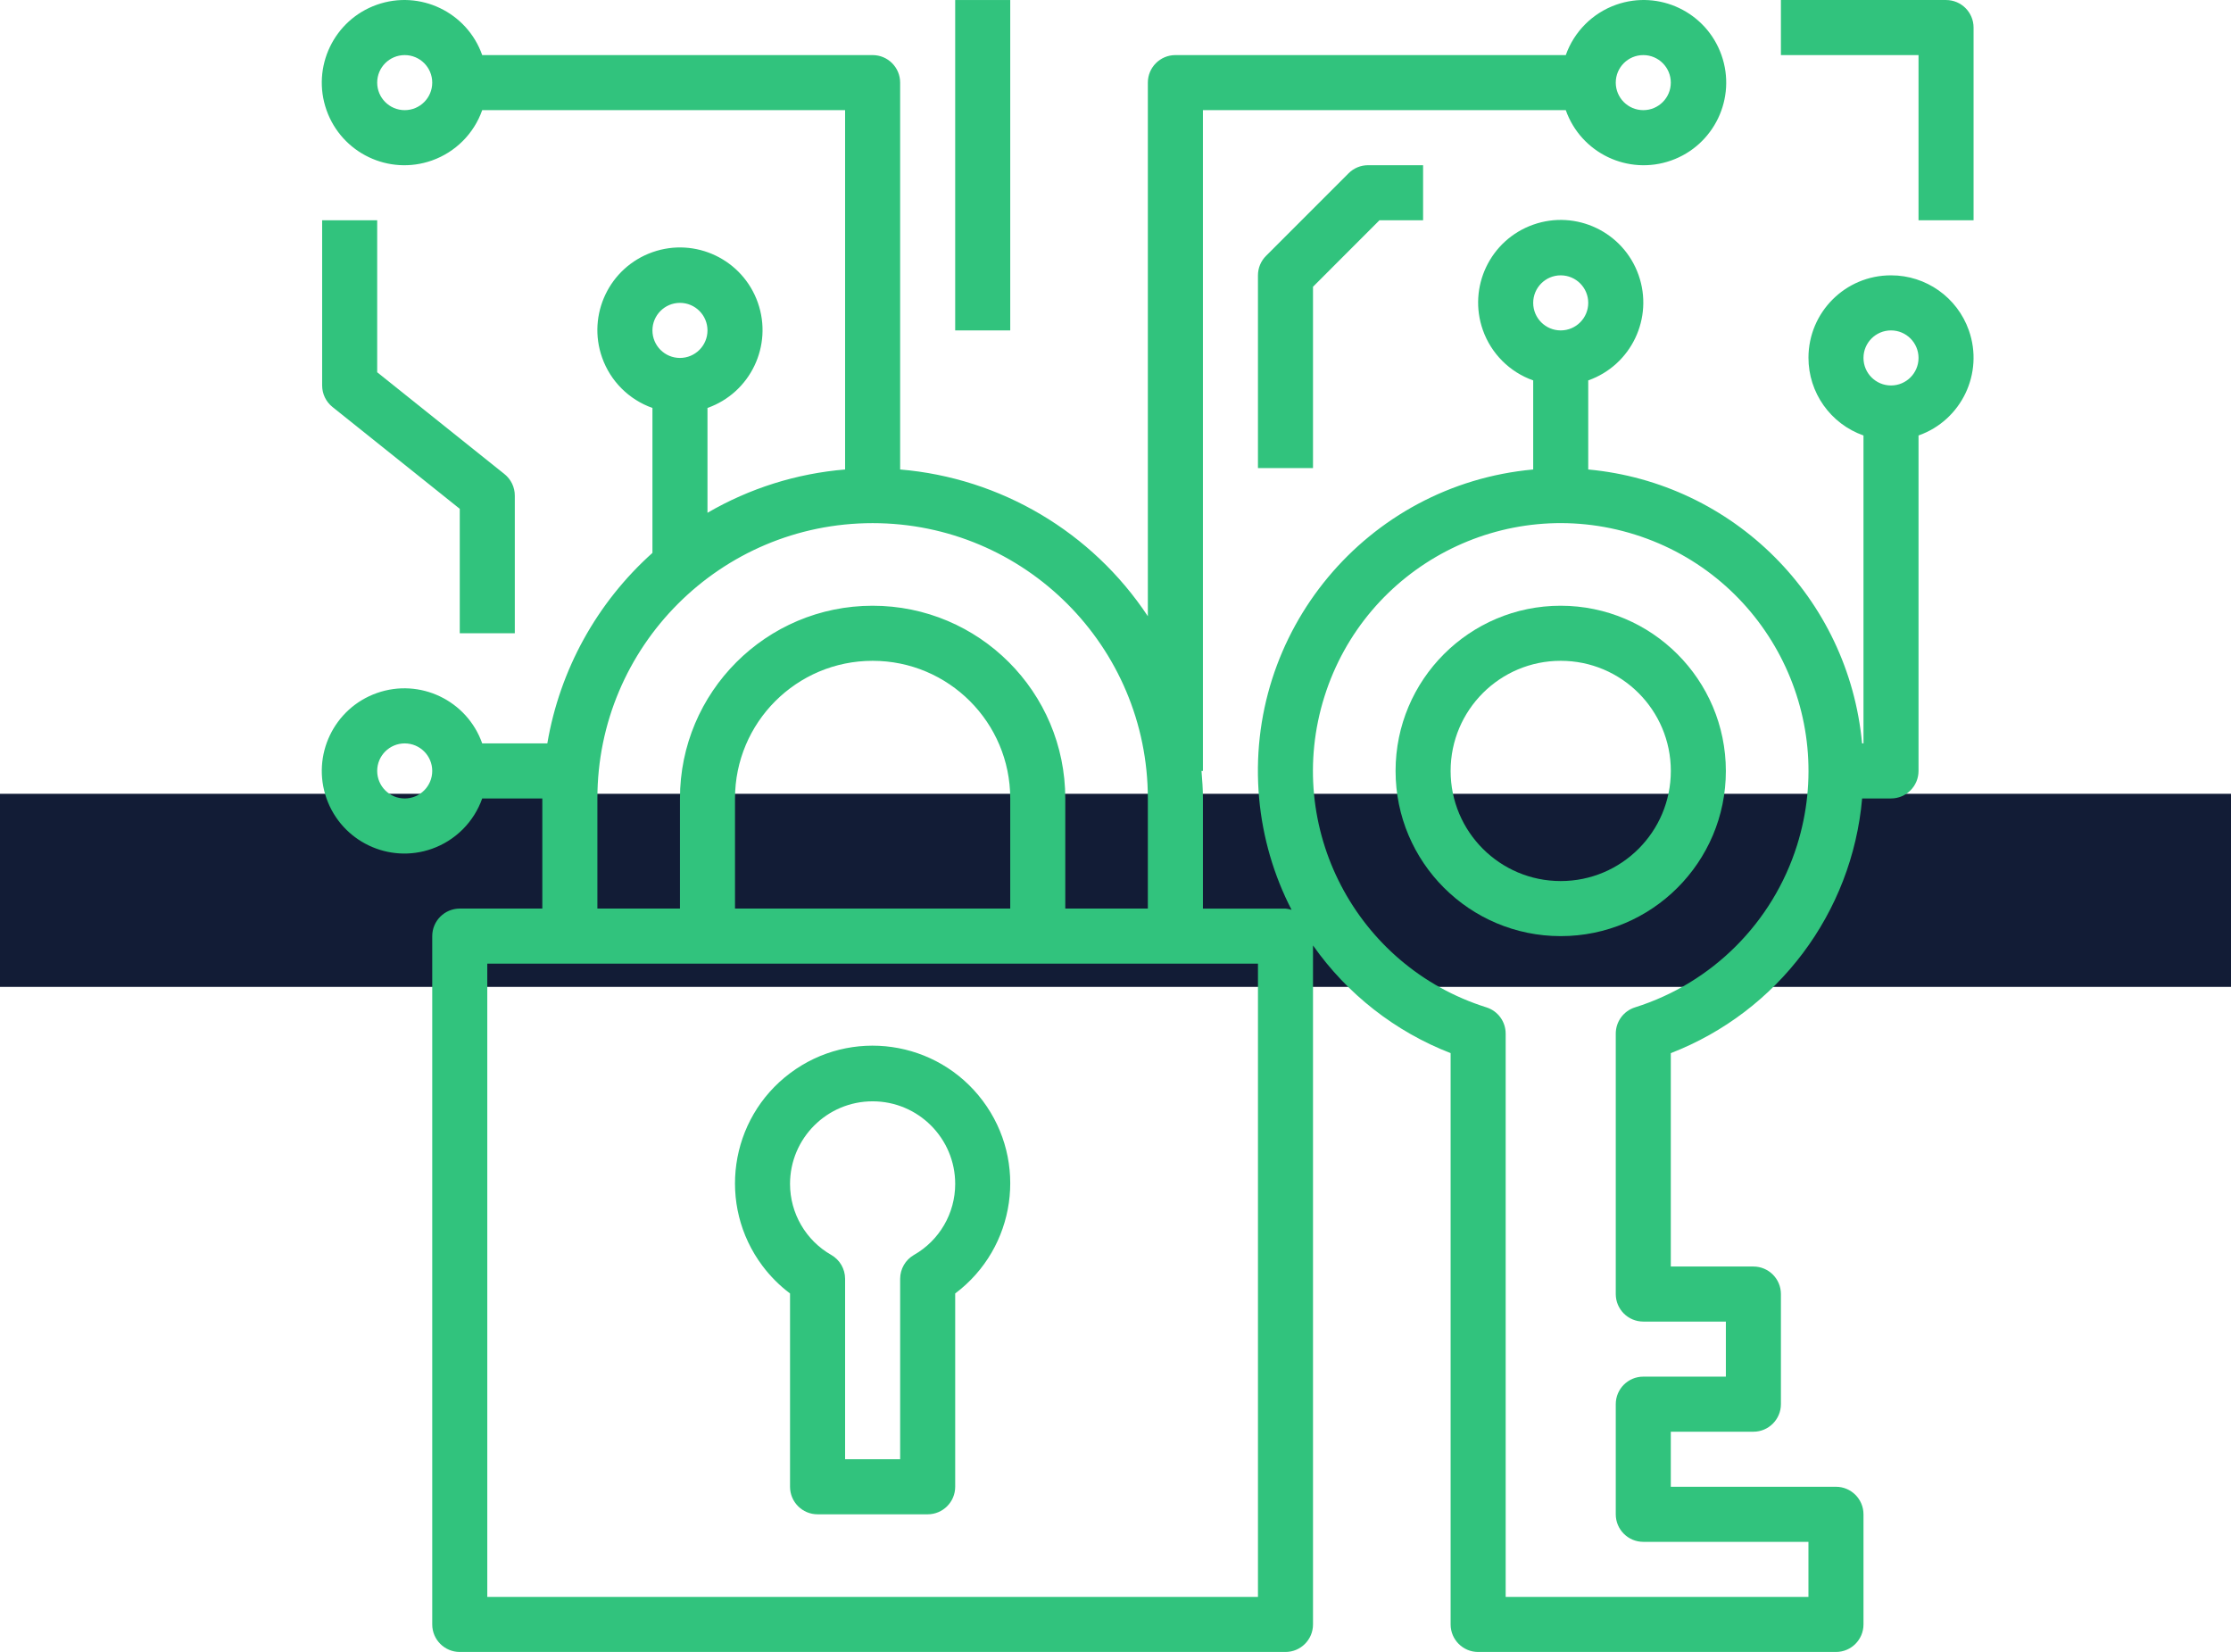
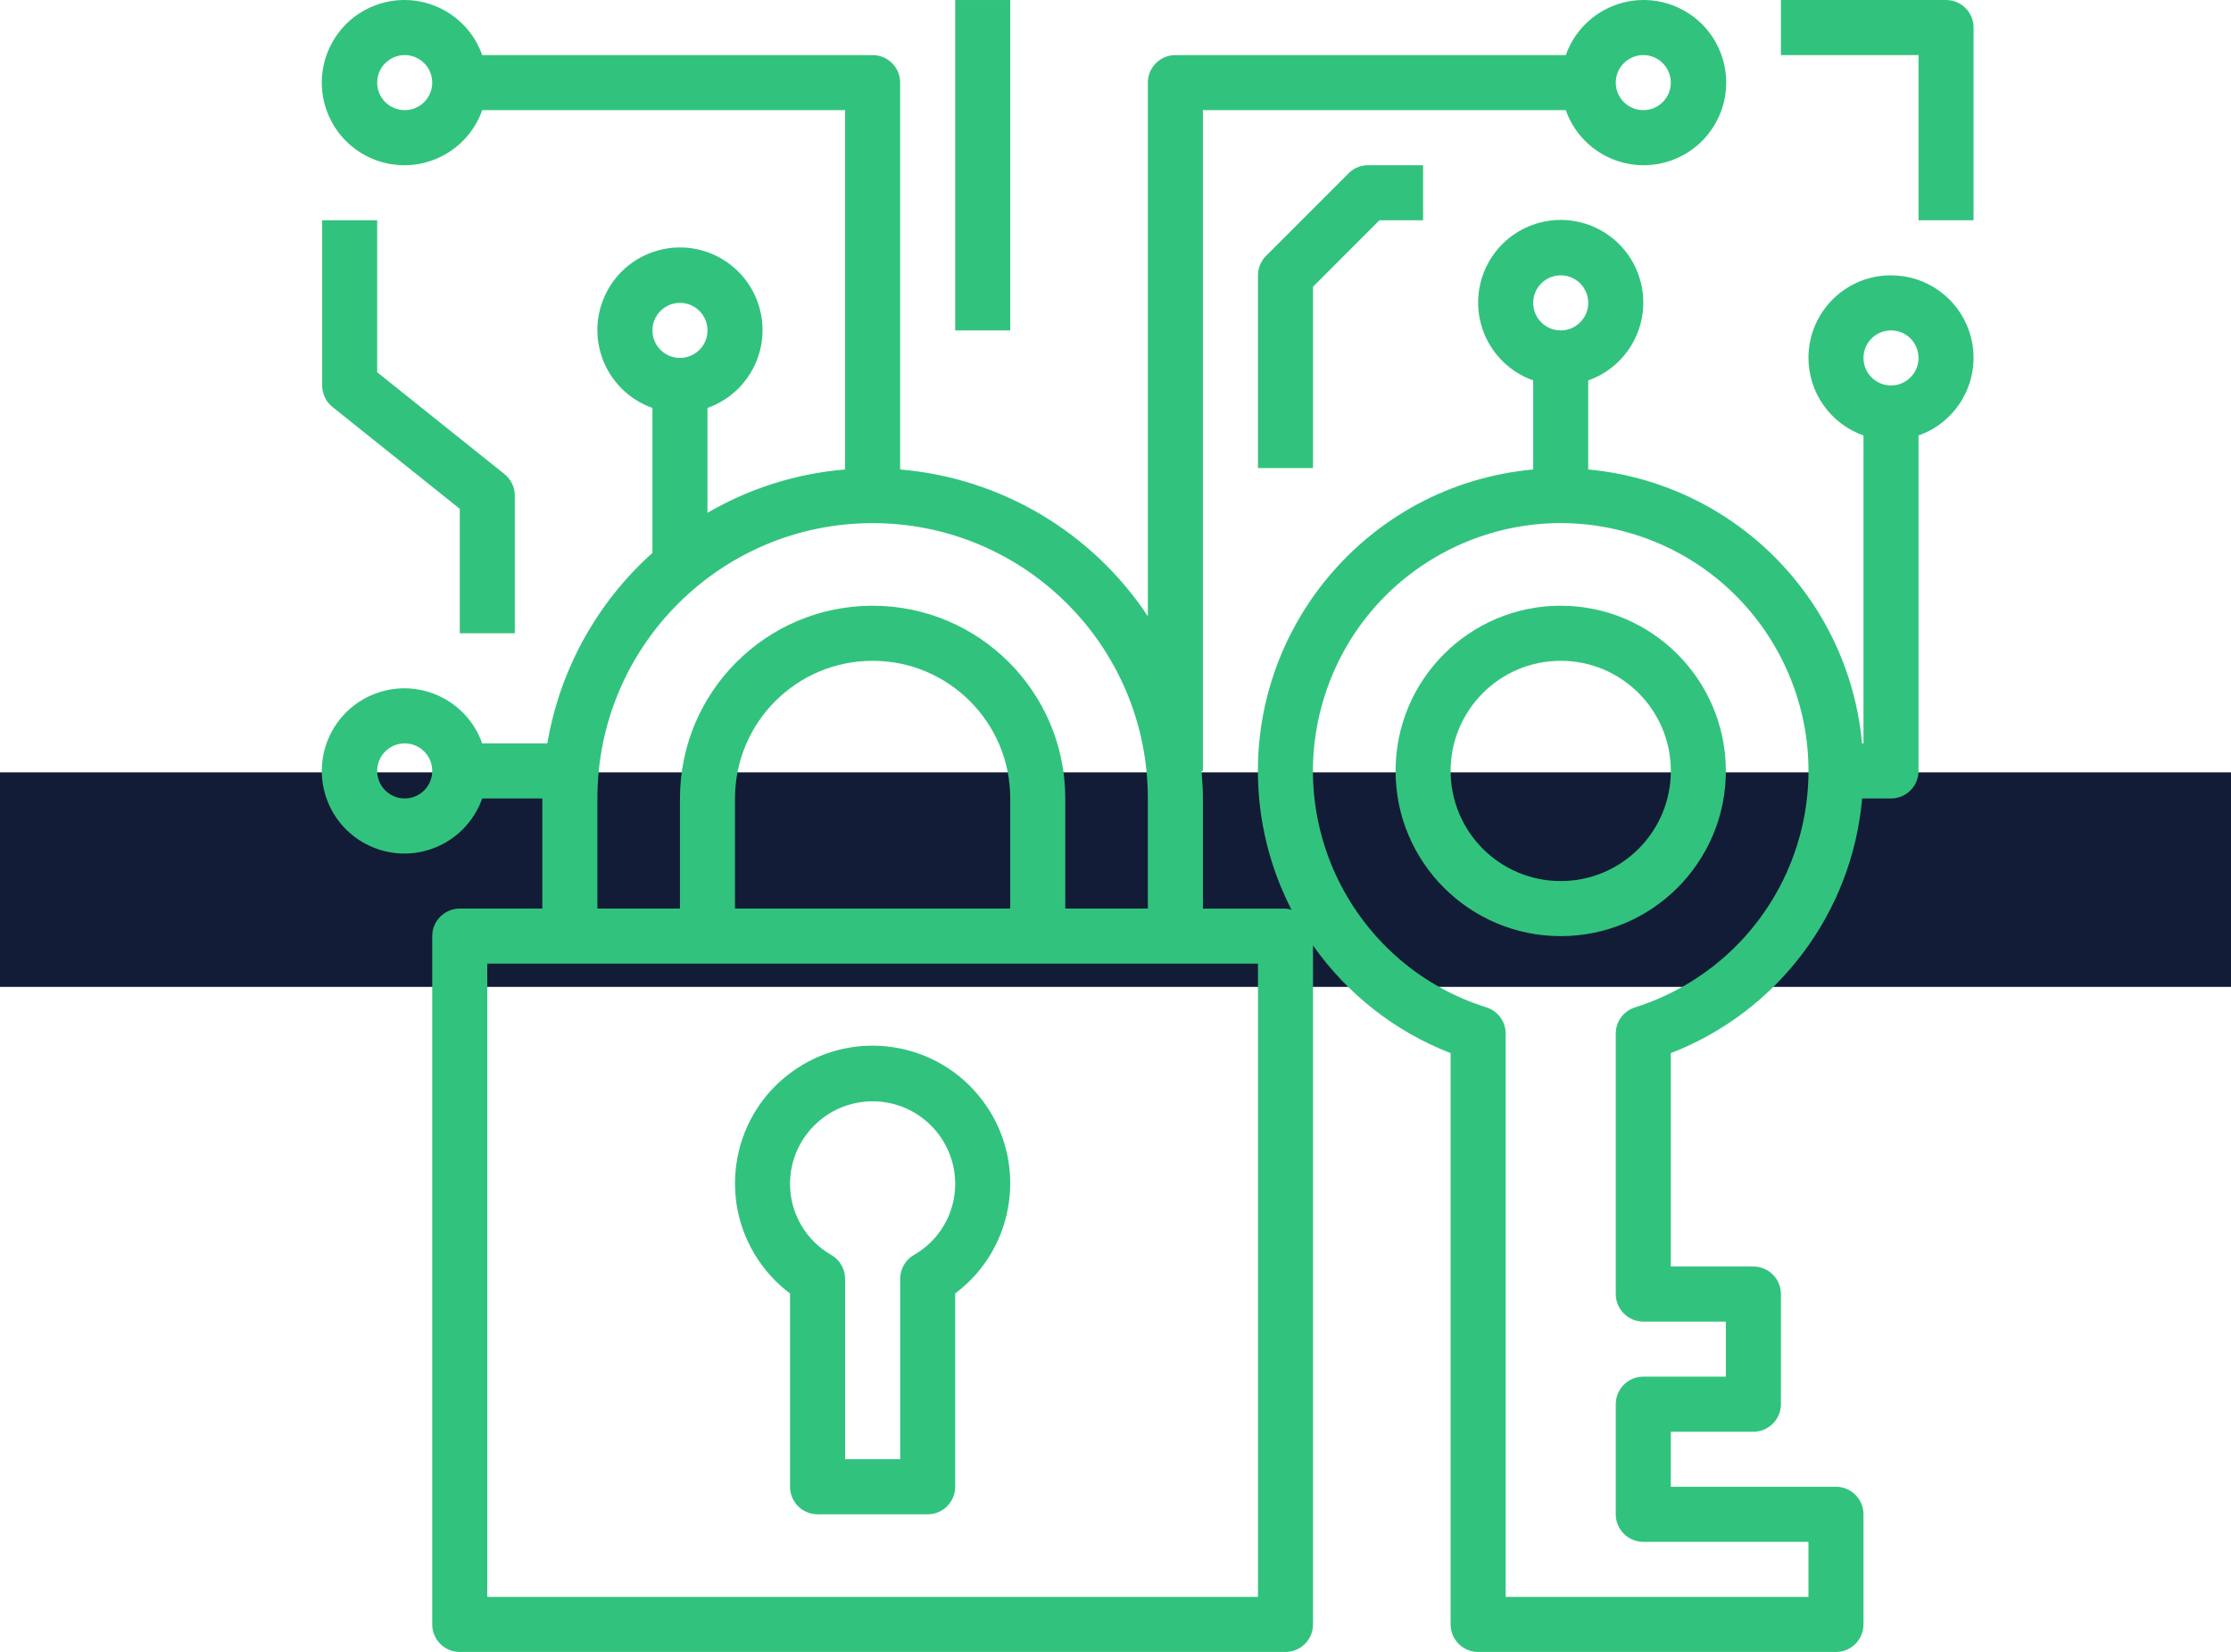
<svg xmlns="http://www.w3.org/2000/svg" width="104" height="77" viewBox="0 0 104 77" fill="none">
-   <rect width="104" height="9" transform="translate(0 37)" fill="url(#paint0_linear)" />
+   <rect width="104" height="10" transform="translate(0 36)" fill="url(#paint0_linear)" />
  <path d="M7.698 -3.91637e-08C3.447 -3.91637e-08 -1.99693e-06 3.447 -1.99693e-06 7.7C-1.99693e-06 11.953 3.447 15.4 7.698 15.4C11.95 15.4 15.397 11.953 15.397 7.7C15.392 3.449 11.948 0.004 7.698 -3.91637e-08ZM7.698 12.833C4.864 12.833 2.566 10.535 2.566 7.7C2.566 4.865 4.864 2.567 7.698 2.567C10.533 2.567 12.831 4.865 12.831 7.7C12.831 10.535 10.533 12.833 7.698 12.833Z" transform="translate(65.0559 28.2339)" fill="#31C37D" />
  <path d="M11.548 2.567C9.422 -0.268 5.401 -0.843 2.566 1.284C-0.268 3.41 -0.842 7.432 1.283 10.267C1.648 10.753 2.08 11.185 2.566 11.55V20.56C2.566 21.269 3.141 21.844 3.85 21.844H8.982C9.69 21.844 10.265 21.269 10.265 20.56V11.55C13.099 9.424 13.674 5.402 11.548 2.567ZM8.34 9.756C7.944 9.985 7.7 10.407 7.699 10.865V19.277H5.133V10.865C5.132 10.407 4.887 9.985 4.491 9.756C3.301 9.079 2.566 7.814 2.566 6.444C2.566 4.318 4.29 2.594 6.416 2.594C8.541 2.594 10.265 4.318 10.265 6.444C10.265 7.814 9.531 9.079 8.34 9.756Z" transform="translate(34.2622 48.7397)" fill="#31C37D" />
  <path d="M76.78 15.399C76.238 13.86 74.783 12.831 73.151 12.834C71.03 12.83 69.308 14.547 69.303 16.668C69.3 18.3 70.329 19.756 71.868 20.298V34.651H71.802C71.176 27.876 65.811 22.51 59.037 21.883V17.731C61.042 17.023 62.092 14.823 61.383 12.818C60.675 10.814 58.475 9.763 56.471 10.472C54.467 11.181 53.417 13.38 54.125 15.385C54.513 16.482 55.375 17.344 56.471 17.731V21.883C48.709 22.591 42.99 29.459 43.697 37.223C43.862 39.032 44.375 40.793 45.207 42.408C45.115 42.378 45.02 42.359 44.924 42.351H41.075V37.217C41.075 36.784 41.045 36.359 41.009 35.934H41.075V5.134H57.99C58.699 7.139 60.898 8.19 62.902 7.481C64.906 6.772 65.957 4.572 65.248 2.568C64.54 0.563 62.34 -0.487 60.336 0.221C59.24 0.609 58.378 1.472 57.99 2.568H39.791C39.083 2.568 38.508 3.142 38.508 3.851V28.723C35.908 24.797 31.654 22.277 26.961 21.883V3.851C26.961 3.142 26.387 2.568 25.678 2.568H7.479C6.771 0.563 4.571 -0.487 2.567 0.221C0.563 0.93 -0.487 3.13 0.221 5.134C0.93 7.139 3.129 8.19 5.133 7.481C6.23 7.093 7.092 6.231 7.479 5.134H24.395V21.883C22.133 22.07 19.941 22.76 17.98 23.902V19.015C19.984 18.306 21.034 16.106 20.326 14.102C19.617 12.097 17.418 11.046 15.414 11.755C13.409 12.464 12.359 14.664 13.068 16.668C13.455 17.765 14.318 18.627 15.414 19.015V25.771C12.823 28.091 11.096 31.221 10.514 34.651H7.479C6.771 32.646 4.571 31.595 2.567 32.304C0.563 33.013 -0.487 35.213 0.221 37.217C0.93 39.222 3.129 40.272 5.133 39.564C6.23 39.176 7.092 38.313 7.479 37.217H10.281V42.35H6.432C5.724 42.35 5.149 42.925 5.149 43.634V75.717C5.149 76.425 5.724 77 6.432 77H44.924C45.632 77 46.207 76.425 46.207 75.717V44.068C47.803 46.337 50.035 48.084 52.622 49.088V75.717C52.622 76.425 53.197 77 53.905 77H70.585C71.293 77 71.868 76.425 71.868 75.717V70.583C71.868 69.875 71.293 69.3 70.585 69.3H62.886V66.734H66.736C67.444 66.734 68.019 66.159 68.019 65.45V60.317C68.019 59.608 67.444 59.034 66.736 59.034H62.886V49.088C67.879 47.155 71.337 42.551 71.805 37.217H73.151C73.859 37.217 74.434 36.643 74.434 35.934V20.298C76.434 19.593 77.485 17.4 76.78 15.399ZM61.603 2.568C62.312 2.568 62.886 3.142 62.886 3.851C62.886 4.56 62.312 5.134 61.603 5.134C60.895 5.134 60.32 4.56 60.32 3.851C60.32 3.142 60.895 2.568 61.603 2.568ZM3.866 5.134C3.158 5.134 2.583 4.56 2.583 3.851C2.583 3.142 3.158 2.568 3.866 2.568C4.575 2.568 5.149 3.142 5.149 3.851C5.149 4.56 4.575 5.134 3.866 5.134ZM3.866 37.217C3.158 37.217 2.583 36.643 2.583 35.934C2.583 35.225 3.158 34.651 3.866 34.651C4.575 34.651 5.149 35.225 5.149 35.934C5.149 36.643 4.575 37.217 3.866 37.217ZM16.697 14.117C17.405 14.117 17.98 14.692 17.98 15.401C17.98 16.11 17.405 16.684 16.697 16.684C15.988 16.684 15.414 16.11 15.414 15.401C15.414 14.692 15.988 14.117 16.697 14.117ZM12.848 37.217C12.848 30.13 18.592 24.384 25.678 24.384C32.764 24.384 38.508 30.13 38.508 37.217V42.35H34.659V37.217C34.659 32.256 30.638 28.234 25.678 28.234C20.718 28.234 16.697 32.256 16.697 37.217V42.35H12.848V37.217ZM32.093 37.217V42.35H19.263V37.217C19.263 33.673 22.135 30.801 25.678 30.801C29.221 30.801 32.093 33.673 32.093 37.217ZM43.641 74.433H7.715V44.917H43.641V74.433ZM57.754 12.834C58.463 12.834 59.037 13.409 59.037 14.117C59.037 14.826 58.463 15.401 57.754 15.401C57.046 15.401 56.471 14.826 56.471 14.117C56.471 13.409 57.046 12.834 57.754 12.834ZM68.77 39.401C67.638 43.001 64.818 45.822 61.218 46.954C60.684 47.122 60.32 47.618 60.32 48.178V60.317C60.32 61.026 60.895 61.6 61.603 61.6H65.453V64.167H61.603C60.895 64.167 60.32 64.742 60.32 65.45V70.584C60.32 71.292 60.895 71.867 61.603 71.867H69.302V74.433H55.188V48.178C55.188 47.617 54.825 47.122 54.29 46.954C48.206 45.04 44.825 38.556 46.739 32.471C48.652 26.386 55.135 23.004 61.218 24.918C67.302 26.832 70.683 33.316 68.77 39.401ZM73.151 17.967C72.442 17.967 71.868 17.393 71.868 16.684C71.868 15.975 72.442 15.401 73.151 15.401C73.859 15.401 74.434 15.975 74.434 16.684C74.434 17.393 73.859 17.967 73.151 17.967Z" transform="translate(15)" fill="#31C37D" />
  <path d="M5.132 -3.91637e-08C4.792 -3.91637e-08 4.466 0.135 4.225 0.376L0.376 4.226C0.135 4.467 -1.99693e-06 4.793 -1.99693e-06 5.133V14.117H2.566V5.665L5.663 2.567H7.698V-3.91637e-08H5.132Z" transform="translate(58.6406 7.70093)" fill="#31C37D" />
  <path d="M2.566 0H0V15.4H2.566V0Z" transform="translate(44.5271 0.000976562)" fill="#31C37D" />
  <path d="M8.5 11.831L2.566 7.084V-3.91637e-08H1.0866e-07V7.7C-0 8.09 0.177 8.459 0.481 8.702L6.415 13.449V19.25H8.981V12.833C8.982 12.443 8.804 12.075 8.5 11.831Z" transform="translate(15.0171 10.2676)" fill="#31C37D" />
  <path d="M7.698 2.77282e-10H-1.99693e-06V2.567H6.415V10.267H8.981V1.283C8.981 0.575 8.407 2.77282e-10 7.698 2.77282e-10Z" transform="translate(83.0186 0.000976562)" fill="#31C37D" />
  <defs>
-     <linearGradient id="paint0_linear" x2="1" gradientUnits="userSpaceOnUse" gradientTransform="translate(104) scale(104 9) rotate(90)">
+     <linearGradient id="paint0_linear" x2="1" gradientUnits="userSpaceOnUse" gradientTransform="translate(104) scale(104 10) rotate(90)">
      <stop stop-color="#121C36" />
      <stop offset="1" stop-color="#121C36" />
    </linearGradient>
  </defs>
</svg>
